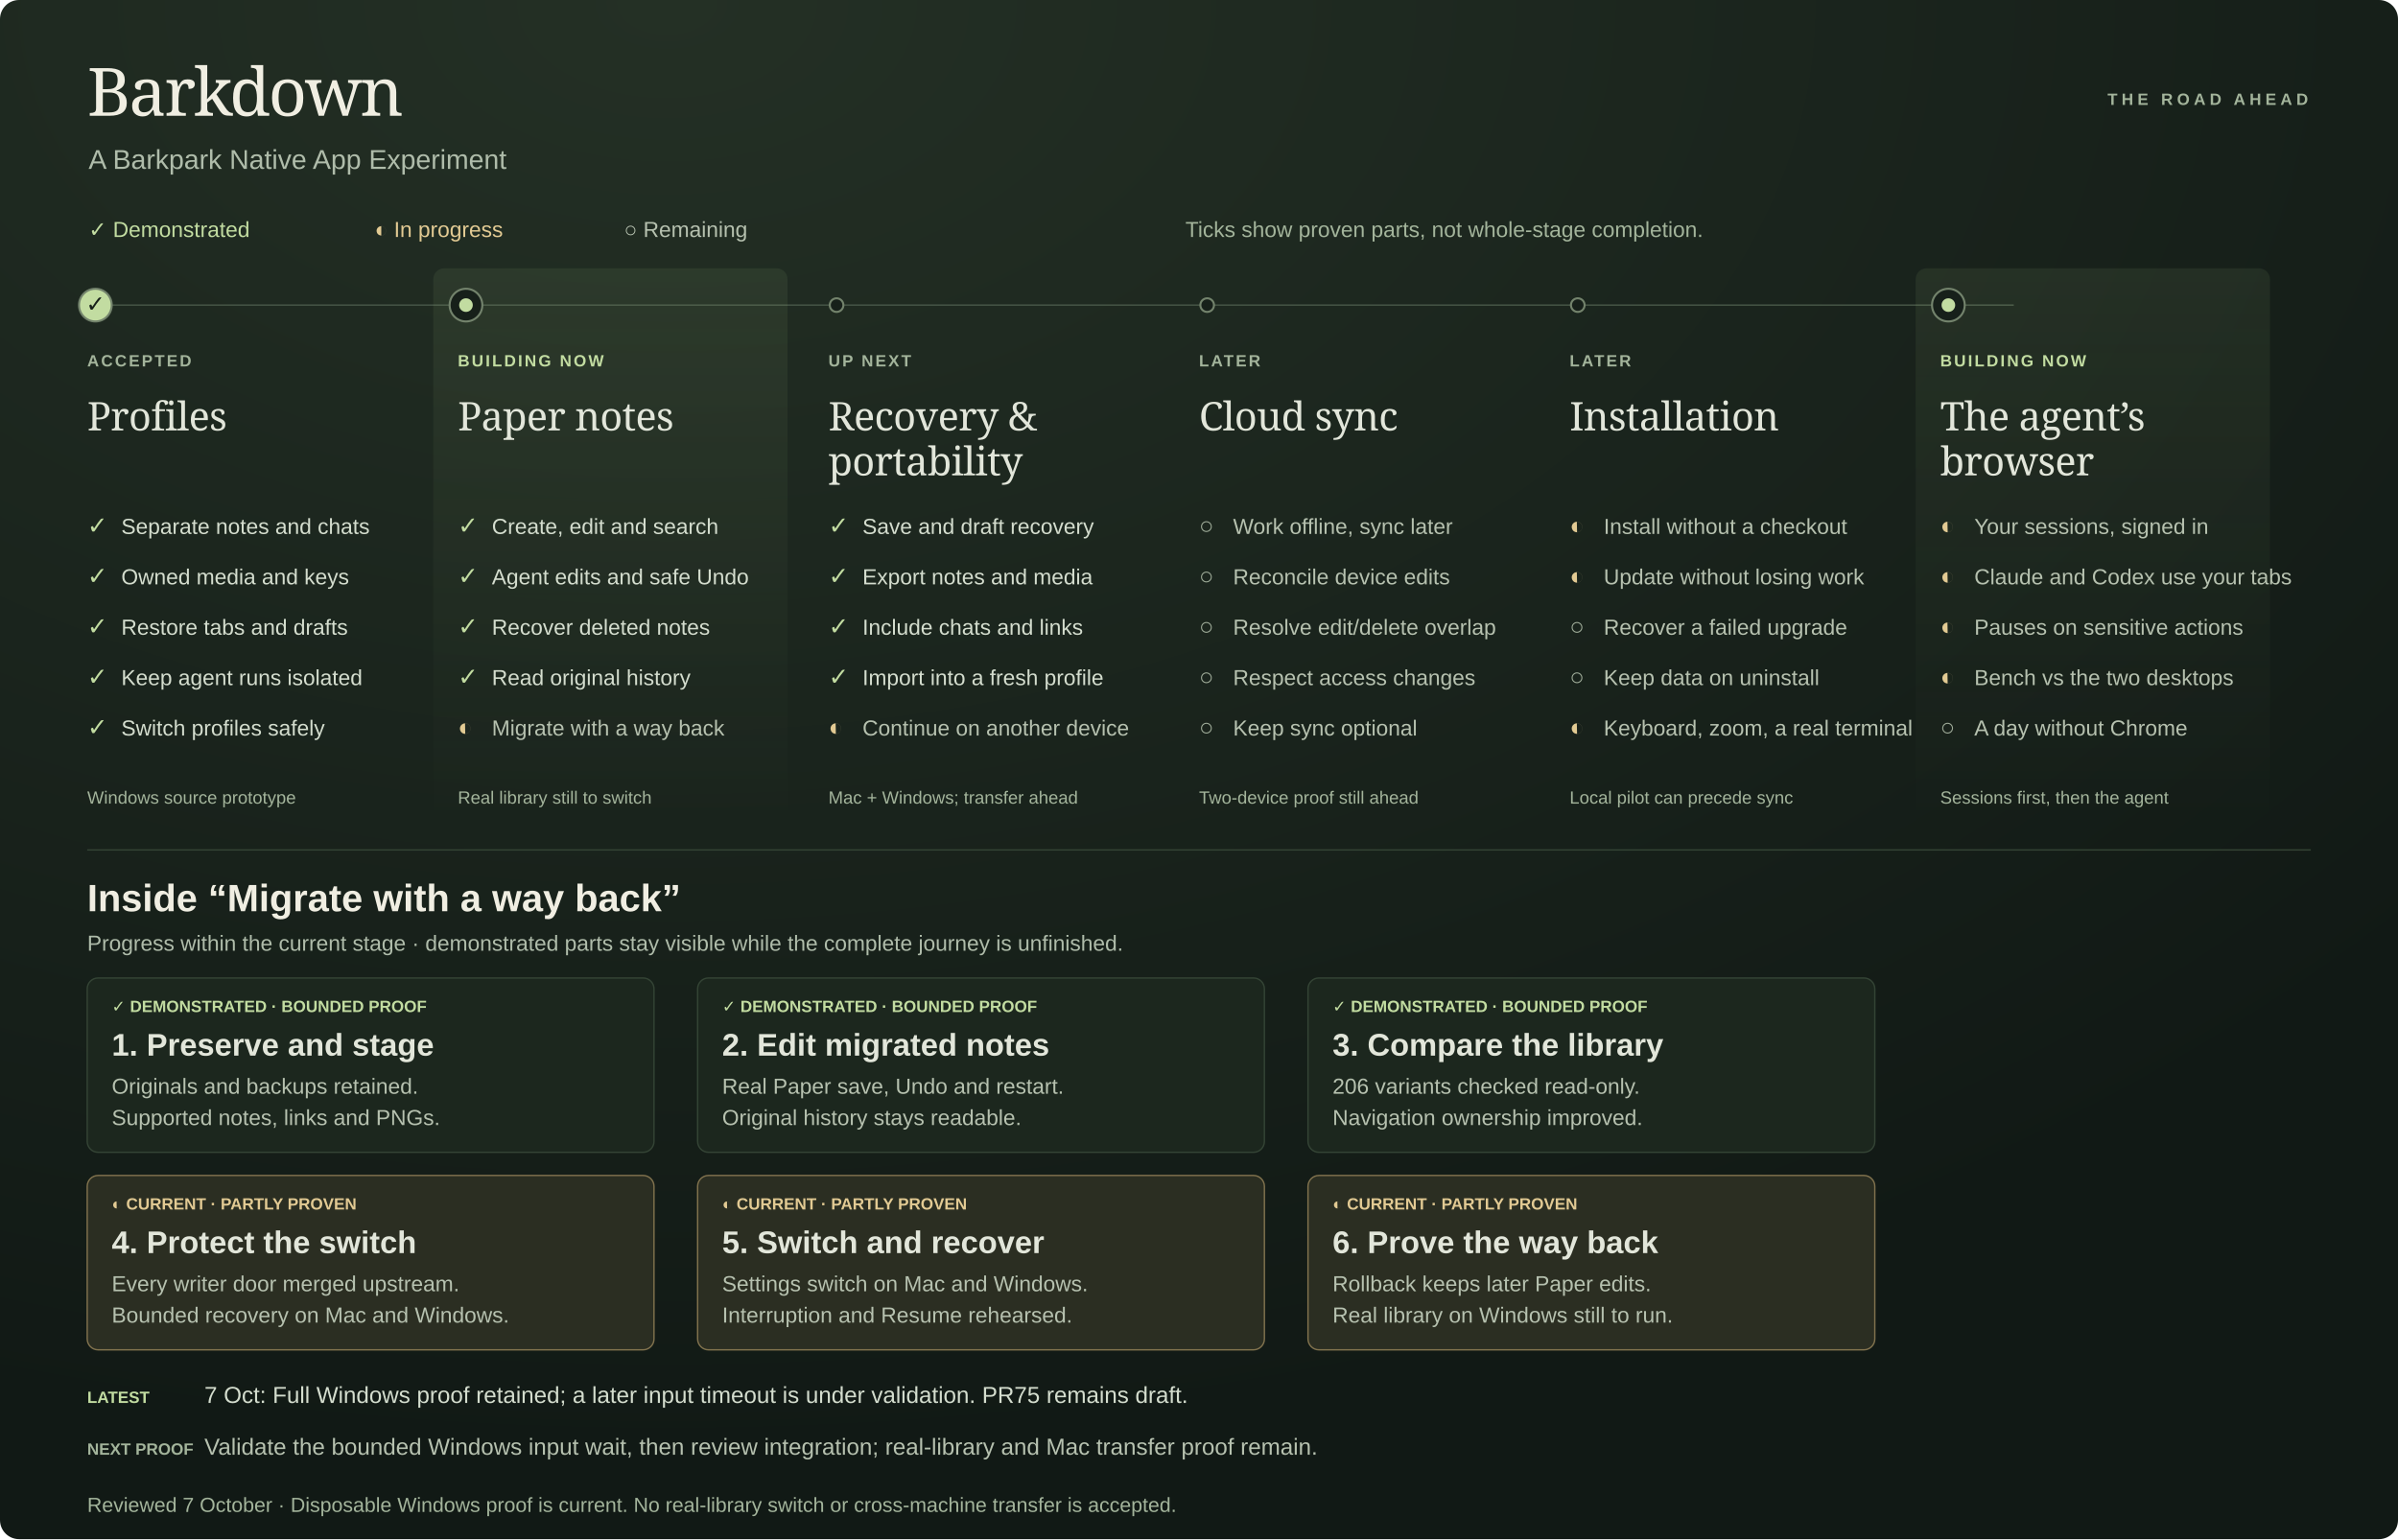
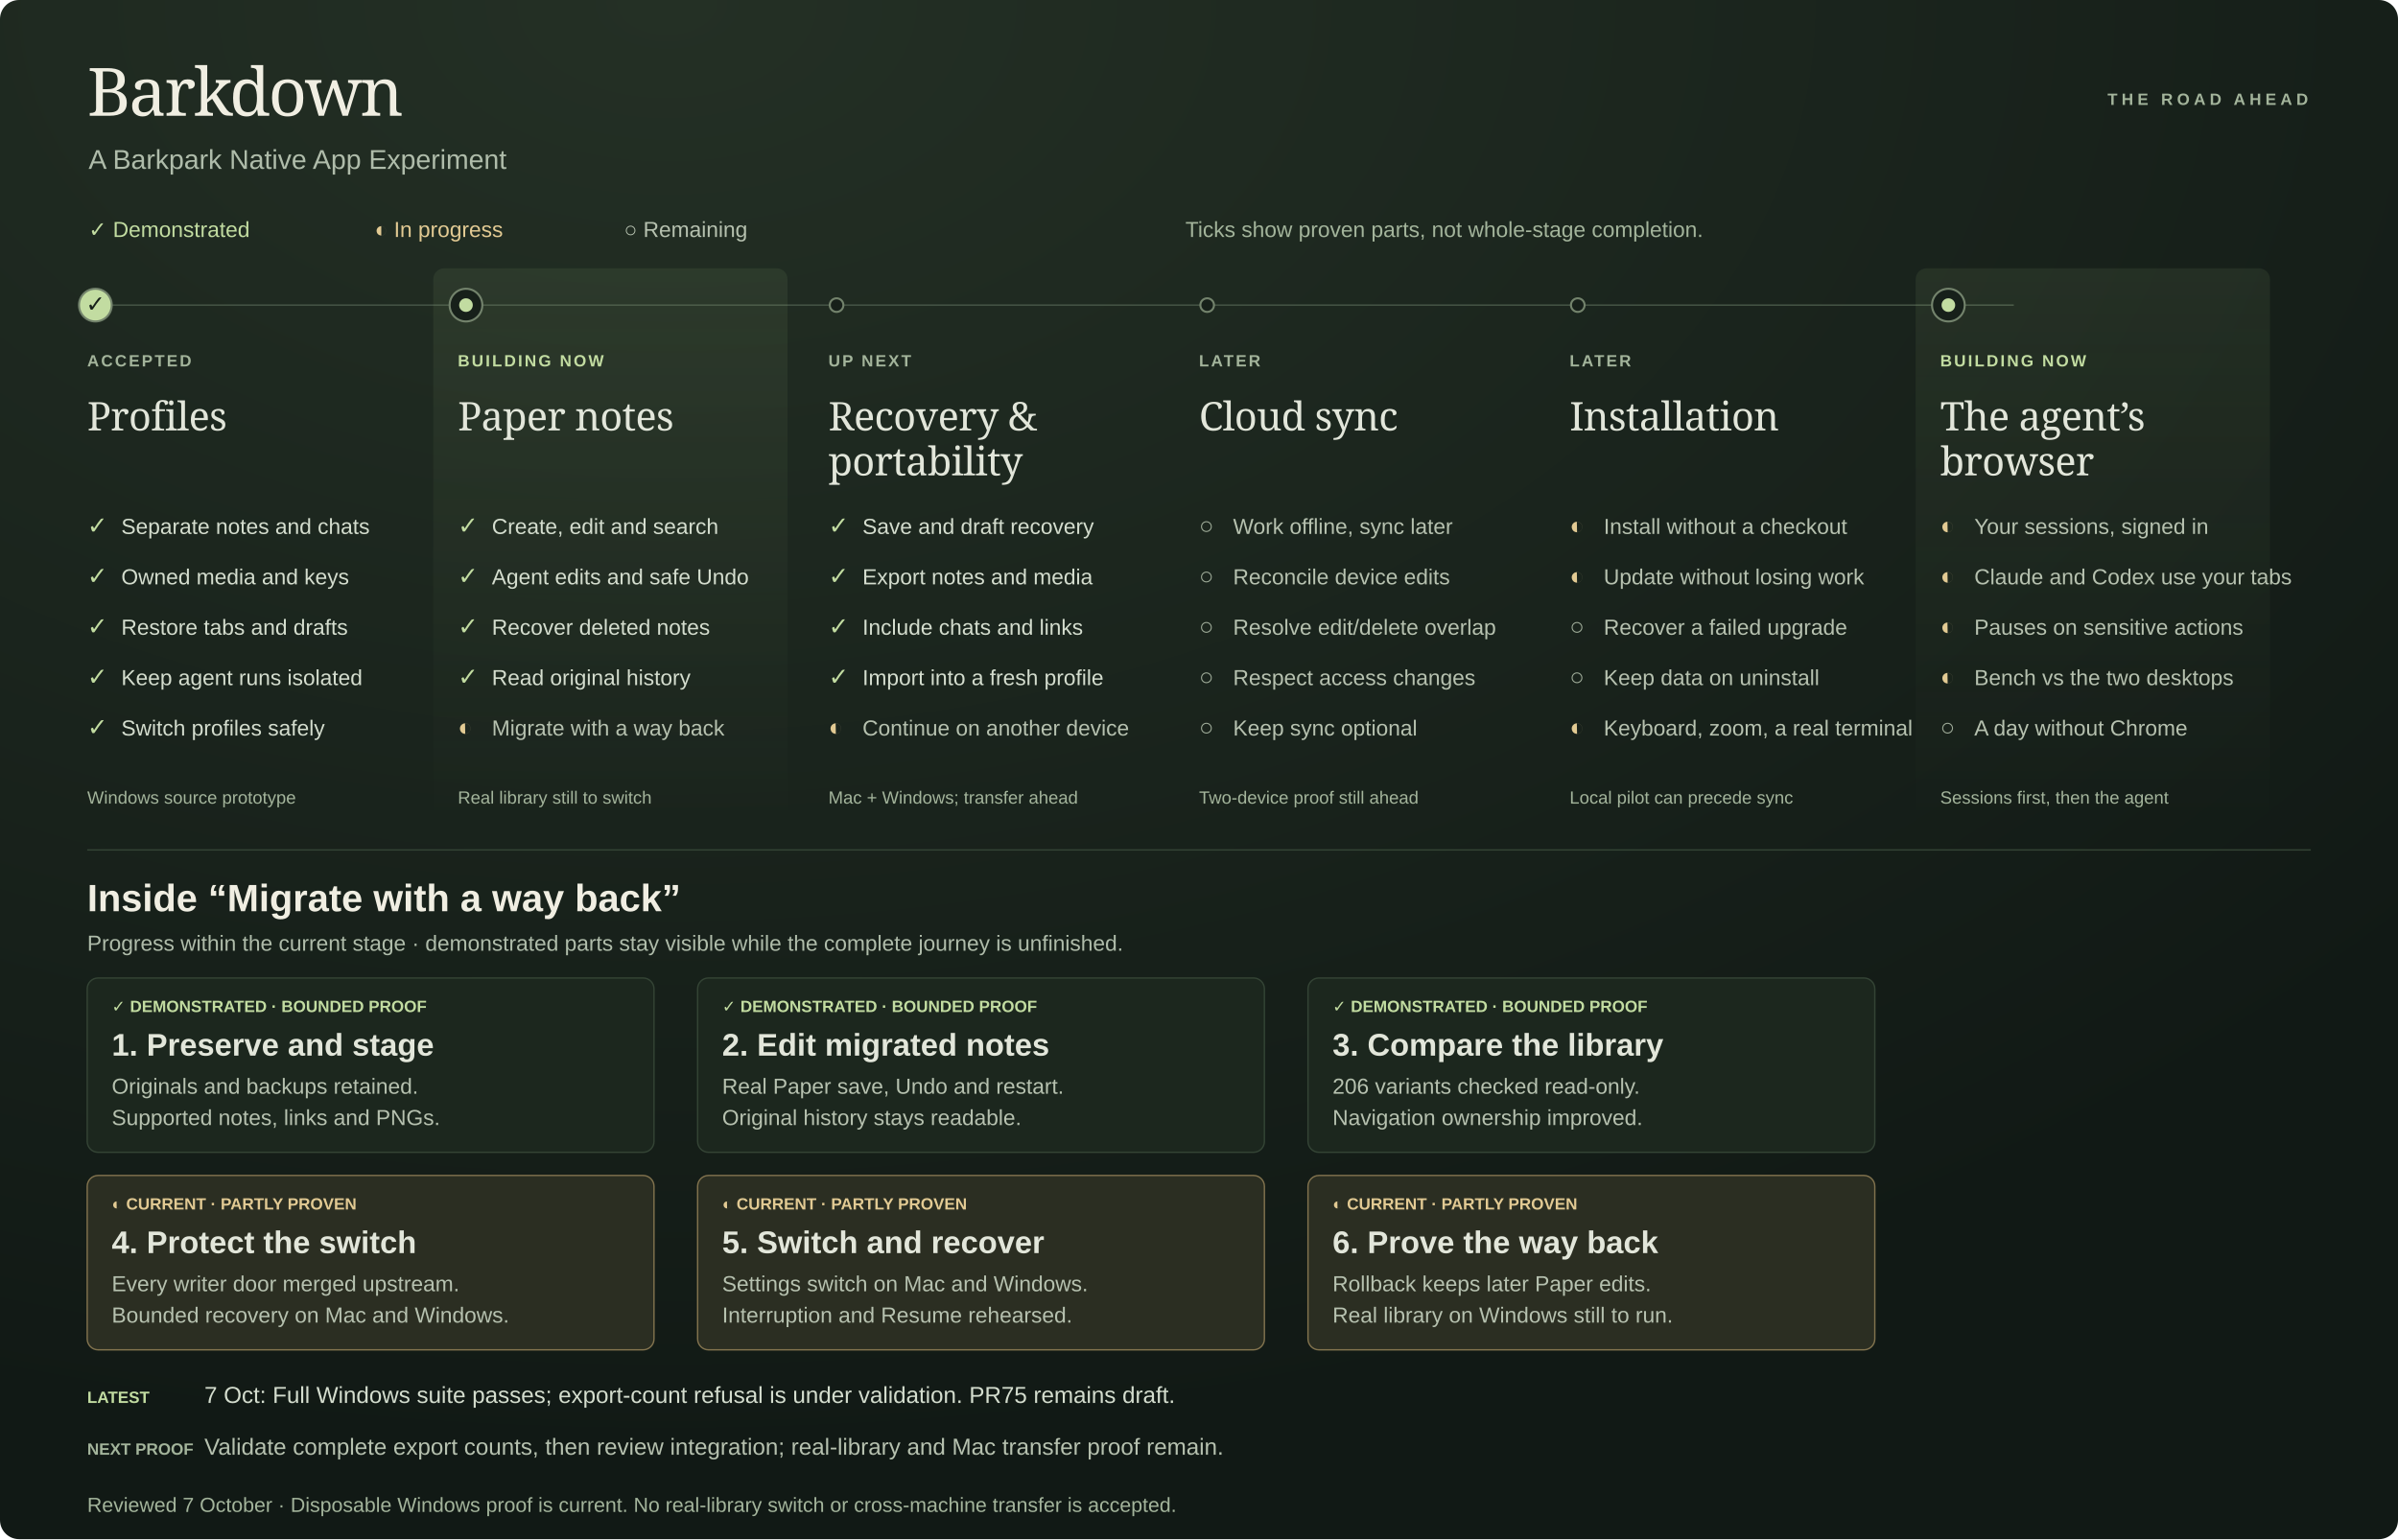
<svg xmlns="http://www.w3.org/2000/svg" width="1760" height="1130" viewBox="0 0 1760 1130" role="img" aria-labelledby="title desc">
  <defs>
    <radialGradient id="background" cx="28%" cy="0%" r="95%">
      <stop stop-color="#243025" />
      <stop offset="1" stop-color="#111915" />
    </radialGradient>
    <linearGradient id="focus" x2="0" y2="1">
      <stop stop-color="#a9c787" stop-opacity=".09" />
      <stop offset="1" stop-color="#a9c787" stop-opacity="0" />
    </linearGradient>
  </defs>
  <g font-family="Segoe UI, Arial, sans-serif">
    <rect width="1760" height="1130" rx="14" fill="url(#background)" />
    <text x="64" y="85" font-family="Georgia, serif" font-size="49" letter-spacing="-1.5" fill="#f0eee2">Barkdown</text>
    <text x="65" y="124" font-size="20" fill="#afbcaa" font-weight="400">A Barkpark Native App Experiment</text>
    <text x="1694" y="77" text-anchor="end" font-size="12" font-weight="600" letter-spacing="3" fill="#a3b49b">THE ROAD AHEAD</text>
    <text x="65" y="174" font-size="16" fill="#c2dca1" font-weight="400">✓  Demonstrated</text>
    <text x="275" y="174" font-size="16" fill="#e2ca93" font-weight="400">◐  In progress</text>
    <text x="458" y="174" font-size="16" fill="#b6c1af" font-weight="400">○  Remaining</text>
    <text x="870" y="174" font-size="16" fill="#a3b49b" font-weight="400">Ticks show proven parts, not whole-stage completion.</text>
    <path d="M70 224H1478" stroke="#475747" stroke-width="1" />
    <g data-phase="P1">
      <circle cx="70" cy="224" r="12" fill="#c2dca1" stroke="#73836c" stroke-width="1.5" />
      <text x="63" y="229" font-size="17" fill="#17201a" font-weight="600">✓</text>
      <text x="64" y="269" font-size="12" letter-spacing="1.5" font-weight="600" fill="#a3b49b">ACCEPTED</text>
      <text x="64" y="316" dy="0" font-family="Georgia, serif" font-size="29" letter-spacing="-.4" fill="#e2e6da">Profiles</text>
      <text x="64" y="392" font-size="18" fill="#c2dca1" font-weight="600">✓</text>
      <text x="89" y="392" font-size="16" fill="#d4ddce" font-weight="400">Separate notes and chats</text>
      <text x="64" y="429" font-size="18" fill="#c2dca1" font-weight="600">✓</text>
      <text x="89" y="429" font-size="16" fill="#d4ddce" font-weight="400">Owned media and keys</text>
      <text x="64" y="466" font-size="18" fill="#c2dca1" font-weight="600">✓</text>
      <text x="89" y="466" font-size="16" fill="#d4ddce" font-weight="400">Restore tabs and drafts</text>
      <text x="64" y="503" font-size="18" fill="#c2dca1" font-weight="600">✓</text>
      <text x="89" y="503" font-size="16" fill="#d4ddce" font-weight="400">Keep agent runs isolated</text>
      <text x="64" y="540" font-size="18" fill="#c2dca1" font-weight="600">✓</text>
      <text x="89" y="540" font-size="16" fill="#d4ddce" font-weight="400">Switch profiles safely</text>
      <text x="64" y="590" font-size="13" fill="#a3b49b" font-weight="400">Windows source prototype</text>
    </g>
    <g data-phase="P2">
      <rect x="318" y="197" width="260" height="410" rx="8" fill="url(#focus)" />
      <circle cx="342" cy="224" r="12" fill="#17201a" stroke="#73836c" stroke-width="1.5" />
      <circle cx="342" cy="224" r="5" fill="#c2dca1" />
      <text x="336" y="269" font-size="12" letter-spacing="1.5" font-weight="600" fill="#c2dca1">BUILDING NOW</text>
      <text x="336" y="316" dy="0" font-family="Georgia, serif" font-size="29" letter-spacing="-.4" fill="#e2e6da">Paper notes</text>
      <text x="336" y="392" font-size="18" fill="#c2dca1" font-weight="600">✓</text>
      <text x="361" y="392" font-size="16" fill="#d4ddce" font-weight="400">Create, edit and search</text>
      <text x="336" y="429" font-size="18" fill="#c2dca1" font-weight="600">✓</text>
      <text x="361" y="429" font-size="16" fill="#d4ddce" font-weight="400">Agent edits and safe Undo</text>
      <text x="336" y="466" font-size="18" fill="#c2dca1" font-weight="600">✓</text>
      <text x="361" y="466" font-size="16" fill="#d4ddce" font-weight="400">Recover deleted notes</text>
      <text x="336" y="503" font-size="18" fill="#c2dca1" font-weight="600">✓</text>
      <text x="361" y="503" font-size="16" fill="#d4ddce" font-weight="400">Read original history</text>
      <text x="336" y="540" font-size="18" fill="#e2ca93" font-weight="600">◐</text>
      <text x="361" y="540" font-size="16" fill="#b6c1af" font-weight="400">Migrate with a way back</text>
      <text x="336" y="590" font-size="13" fill="#a3b49b" font-weight="400">Real library still to switch</text>
    </g>
    <g data-phase="P3">
      <circle cx="614" cy="224" r="5" fill="#17201a" stroke="#73836c" stroke-width="1.5" />
      <text x="608" y="269" font-size="12" letter-spacing="1.5" font-weight="600" fill="#a3b49b">UP NEXT</text>
      <text x="608" y="316" dy="0" font-family="Georgia, serif" font-size="29" letter-spacing="-.4" fill="#e2e6da">Recovery &amp;</text>
      <text x="608" y="316" dy="33" font-family="Georgia, serif" font-size="29" letter-spacing="-.4" fill="#e2e6da">portability</text>
      <text x="608" y="392" font-size="18" fill="#c2dca1" font-weight="600">✓</text>
      <text x="633" y="392" font-size="16" fill="#d4ddce" font-weight="400">Save and draft recovery</text>
      <text x="608" y="429" font-size="18" fill="#c2dca1" font-weight="600">✓</text>
      <text x="633" y="429" font-size="16" fill="#d4ddce" font-weight="400">Export notes and media</text>
      <text x="608" y="466" font-size="18" fill="#c2dca1" font-weight="600">✓</text>
      <text x="633" y="466" font-size="16" fill="#d4ddce" font-weight="400">Include chats and links</text>
      <text x="608" y="503" font-size="18" fill="#c2dca1" font-weight="600">✓</text>
      <text x="633" y="503" font-size="16" fill="#d4ddce" font-weight="400">Import into a fresh profile</text>
      <text x="608" y="540" font-size="18" fill="#e2ca93" font-weight="600">◐</text>
      <text x="633" y="540" font-size="16" fill="#b6c1af" font-weight="400">Continue on another device</text>
      <text x="608" y="590" font-size="13" fill="#a3b49b" font-weight="400">Mac + Windows; transfer ahead</text>
    </g>
    <g data-phase="P4">
      <circle cx="886" cy="224" r="5" fill="#17201a" stroke="#73836c" stroke-width="1.5" />
      <text x="880" y="269" font-size="12" letter-spacing="1.5" font-weight="600" fill="#a3b49b">LATER</text>
      <text x="880" y="316" dy="0" font-family="Georgia, serif" font-size="29" letter-spacing="-.4" fill="#e2e6da">Cloud sync</text>
      <text x="880" y="392" font-size="18" fill="#9fac99" font-weight="600">○</text>
      <text x="905" y="392" font-size="16" fill="#b6c1af" font-weight="400">Work offline, sync later</text>
      <text x="880" y="429" font-size="18" fill="#9fac99" font-weight="600">○</text>
      <text x="905" y="429" font-size="16" fill="#b6c1af" font-weight="400">Reconcile device edits</text>
      <text x="880" y="466" font-size="18" fill="#9fac99" font-weight="600">○</text>
      <text x="905" y="466" font-size="16" fill="#b6c1af" font-weight="400">Resolve edit/delete overlap</text>
      <text x="880" y="503" font-size="18" fill="#9fac99" font-weight="600">○</text>
      <text x="905" y="503" font-size="16" fill="#b6c1af" font-weight="400">Respect access changes</text>
      <text x="880" y="540" font-size="18" fill="#9fac99" font-weight="600">○</text>
      <text x="905" y="540" font-size="16" fill="#b6c1af" font-weight="400">Keep sync optional</text>
      <text x="880" y="590" font-size="13" fill="#a3b49b" font-weight="400">Two-device proof still ahead</text>
    </g>
    <g data-phase="P5">
      <circle cx="1158" cy="224" r="5" fill="#17201a" stroke="#73836c" stroke-width="1.5" />
      <text x="1152" y="269" font-size="12" letter-spacing="1.5" font-weight="600" fill="#a3b49b">LATER</text>
      <text x="1152" y="316" dy="0" font-family="Georgia, serif" font-size="29" letter-spacing="-.4" fill="#e2e6da">Installation</text>
      <text x="1152" y="392" font-size="18" fill="#e2ca93" font-weight="600">◐</text>
      <text x="1177" y="392" font-size="16" fill="#b6c1af" font-weight="400">Install without a checkout</text>
      <text x="1152" y="429" font-size="18" fill="#e2ca93" font-weight="600">◐</text>
      <text x="1177" y="429" font-size="16" fill="#b6c1af" font-weight="400">Update without losing work</text>
      <text x="1152" y="466" font-size="18" fill="#9fac99" font-weight="600">○</text>
      <text x="1177" y="466" font-size="16" fill="#b6c1af" font-weight="400">Recover a failed upgrade</text>
      <text x="1152" y="503" font-size="18" fill="#9fac99" font-weight="600">○</text>
      <text x="1177" y="503" font-size="16" fill="#b6c1af" font-weight="400">Keep data on uninstall</text>
      <text x="1152" y="540" font-size="18" fill="#e2ca93" font-weight="600">◐</text>
      <text x="1177" y="540" font-size="16" fill="#b6c1af" font-weight="400">Keyboard, zoom, a real terminal</text>
      <text x="1152" y="590" font-size="13" fill="#a3b49b" font-weight="400">Local pilot can precede sync</text>
    </g>
    <g data-phase="P6">
      <rect x="1406" y="197" width="260" height="410" rx="8" fill="url(#focus)" />
      <circle cx="1430" cy="224" r="12" fill="#17201a" stroke="#73836c" stroke-width="1.5" />
      <circle cx="1430" cy="224" r="5" fill="#c2dca1" />
      <text x="1424" y="269" font-size="12" letter-spacing="1.5" font-weight="600" fill="#c2dca1">BUILDING NOW</text>
      <text x="1424" y="316" dy="0" font-family="Georgia, serif" font-size="29" letter-spacing="-.4" fill="#e2e6da">The agent’s</text>
      <text x="1424" y="316" dy="33" font-family="Georgia, serif" font-size="29" letter-spacing="-.4" fill="#e2e6da">browser</text>
      <text x="1424" y="392" font-size="18" fill="#e2ca93" font-weight="600">◐</text>
      <text x="1449" y="392" font-size="16" fill="#b6c1af" font-weight="400">Your sessions, signed in</text>
      <text x="1424" y="429" font-size="18" fill="#e2ca93" font-weight="600">◐</text>
      <text x="1449" y="429" font-size="16" fill="#b6c1af" font-weight="400">Claude and Codex use your tabs</text>
      <text x="1424" y="466" font-size="18" fill="#e2ca93" font-weight="600">◐</text>
      <text x="1449" y="466" font-size="16" fill="#b6c1af" font-weight="400">Pauses on sensitive actions</text>
      <text x="1424" y="503" font-size="18" fill="#e2ca93" font-weight="600">◐</text>
      <text x="1449" y="503" font-size="16" fill="#b6c1af" font-weight="400">Bench vs the two desktops</text>
      <text x="1424" y="540" font-size="18" fill="#9fac99" font-weight="600">○</text>
      <text x="1449" y="540" font-size="16" fill="#b6c1af" font-weight="400">A day without Chrome</text>
      <text x="1424" y="590" font-size="13" fill="#a3b49b" font-weight="400">Sessions first, then the agent</text>
    </g>
    <path d="M64 624H1696" stroke="#344435" />
    <text x="64" y="669" font-size="28" fill="#f0eee2" font-weight="600">Inside “Migrate with a way back”</text>
    <text x="64" y="698" font-size="16" fill="#afbcaa" font-weight="400">Progress within the current stage · demonstrated parts stay visible while the complete journey is unfinished.</text>
    <g data-migration-step="1">
      <rect x="64" y="718" width="416" height="128" rx="8" fill="#1c271e" stroke="#344435" />
      <text x="82" y="743" font-size="12" fill="#c2dca1" font-weight="600">✓  DEMONSTRATED · BOUNDED PROOF</text>
      <text x="82" y="775" font-size="23" fill="#e2e6da" font-weight="600">1. Preserve and stage</text>
      <text x="82" y="803" font-size="16" fill="#b6c1af" font-weight="400">Originals and backups retained.</text>
      <text x="82" y="826" font-size="16" fill="#b6c1af" font-weight="400">Supported notes, links and PNGs.</text>
    </g>
    <g data-migration-step="2">
      <rect x="512" y="718" width="416" height="128" rx="8" fill="#1c271e" stroke="#344435" />
      <text x="530" y="743" font-size="12" fill="#c2dca1" font-weight="600">✓  DEMONSTRATED · BOUNDED PROOF</text>
      <text x="530" y="775" font-size="23" fill="#e2e6da" font-weight="600">2. Edit migrated notes</text>
      <text x="530" y="803" font-size="16" fill="#b6c1af" font-weight="400">Real Paper save, Undo and restart.</text>
      <text x="530" y="826" font-size="16" fill="#b6c1af" font-weight="400">Original history stays readable.</text>
    </g>
    <g data-migration-step="3">
      <rect x="960" y="718" width="416" height="128" rx="8" fill="#1c271e" stroke="#344435" />
      <text x="978" y="743" font-size="12" fill="#c2dca1" font-weight="600">✓  DEMONSTRATED · BOUNDED PROOF</text>
      <text x="978" y="775" font-size="23" fill="#e2e6da" font-weight="600">3. Compare the library</text>
      <text x="978" y="803" font-size="16" fill="#b6c1af" font-weight="400">206 variants checked read-only.</text>
      <text x="978" y="826" font-size="16" fill="#b6c1af" font-weight="400">Navigation ownership improved.</text>
    </g>
    <g data-migration-step="4">
      <rect x="64" y="863" width="416" height="128" rx="8" fill="#2b2e22" stroke="#82734e" />
      <text x="82" y="888" font-size="12" fill="#e2ca93" font-weight="600">◐  CURRENT · PARTLY PROVEN</text>
      <text x="82" y="920" font-size="23" fill="#e2e6da" font-weight="600">4. Protect the switch</text>
      <text x="82" y="948" font-size="16" fill="#b6c1af" font-weight="400">Every writer door merged upstream.</text>
      <text x="82" y="971" font-size="16" fill="#b6c1af" font-weight="400">Bounded recovery on Mac and Windows.</text>
    </g>
    <g data-migration-step="5">
      <rect x="512" y="863" width="416" height="128" rx="8" fill="#2b2e22" stroke="#82734e" />
      <text x="530" y="888" font-size="12" fill="#e2ca93" font-weight="600">◐  CURRENT · PARTLY PROVEN</text>
      <text x="530" y="920" font-size="23" fill="#e2e6da" font-weight="600">5. Switch and recover</text>
      <text x="530" y="948" font-size="16" fill="#b6c1af" font-weight="400">Settings switch on Mac and Windows.</text>
      <text x="530" y="971" font-size="16" fill="#b6c1af" font-weight="400">Interruption and Resume rehearsed.</text>
    </g>
    <g data-migration-step="6">
      <rect x="960" y="863" width="416" height="128" rx="8" fill="#2b2e22" stroke="#82734e" />
      <text x="978" y="888" font-size="12" fill="#e2ca93" font-weight="600">◐  CURRENT · PARTLY PROVEN</text>
      <text x="978" y="920" font-size="23" fill="#e2e6da" font-weight="600">6. Prove the way back</text>
      <text x="978" y="948" font-size="16" fill="#b6c1af" font-weight="400">Rollback keeps later Paper edits.</text>
      <text x="978" y="971" font-size="16" fill="#b6c1af" font-weight="400">Real library on Windows still to run.</text>
    </g>
    <text x="64" y="1030" font-size="12" fill="#c2dca1" font-weight="600">LATEST</text>
-     <text x="150" y="1030" font-size="17" fill="#d4ddce" font-weight="400">7 Oct: Full Windows proof retained; a later input timeout is under validation. PR75 remains draft.</text>
+     <text x="150" y="1030" font-size="17" fill="#d4ddce" font-weight="400">7 Oct: Full Windows suite passes; export-count refusal is under validation. PR75 remains draft.</text>
    <text x="64" y="1068" font-size="12" fill="#a3b49b" font-weight="600">NEXT PROOF</text>
-     <text x="150" y="1068" font-size="17" fill="#b6c1af" font-weight="400">Validate the bounded Windows input wait, then review integration; real-library and Mac transfer proof remain.</text>
+     <text x="150" y="1068" font-size="17" fill="#b6c1af" font-weight="400">Validate complete export counts, then review integration; real-library and Mac transfer proof remain.</text>
    <text x="64" y="1110" font-size="15" fill="#a3b49b" font-weight="400">Reviewed 7 October · Disposable Windows proof is current. No real-library switch or cross-machine transfer is accepted.</text>
  </g>
</svg>
